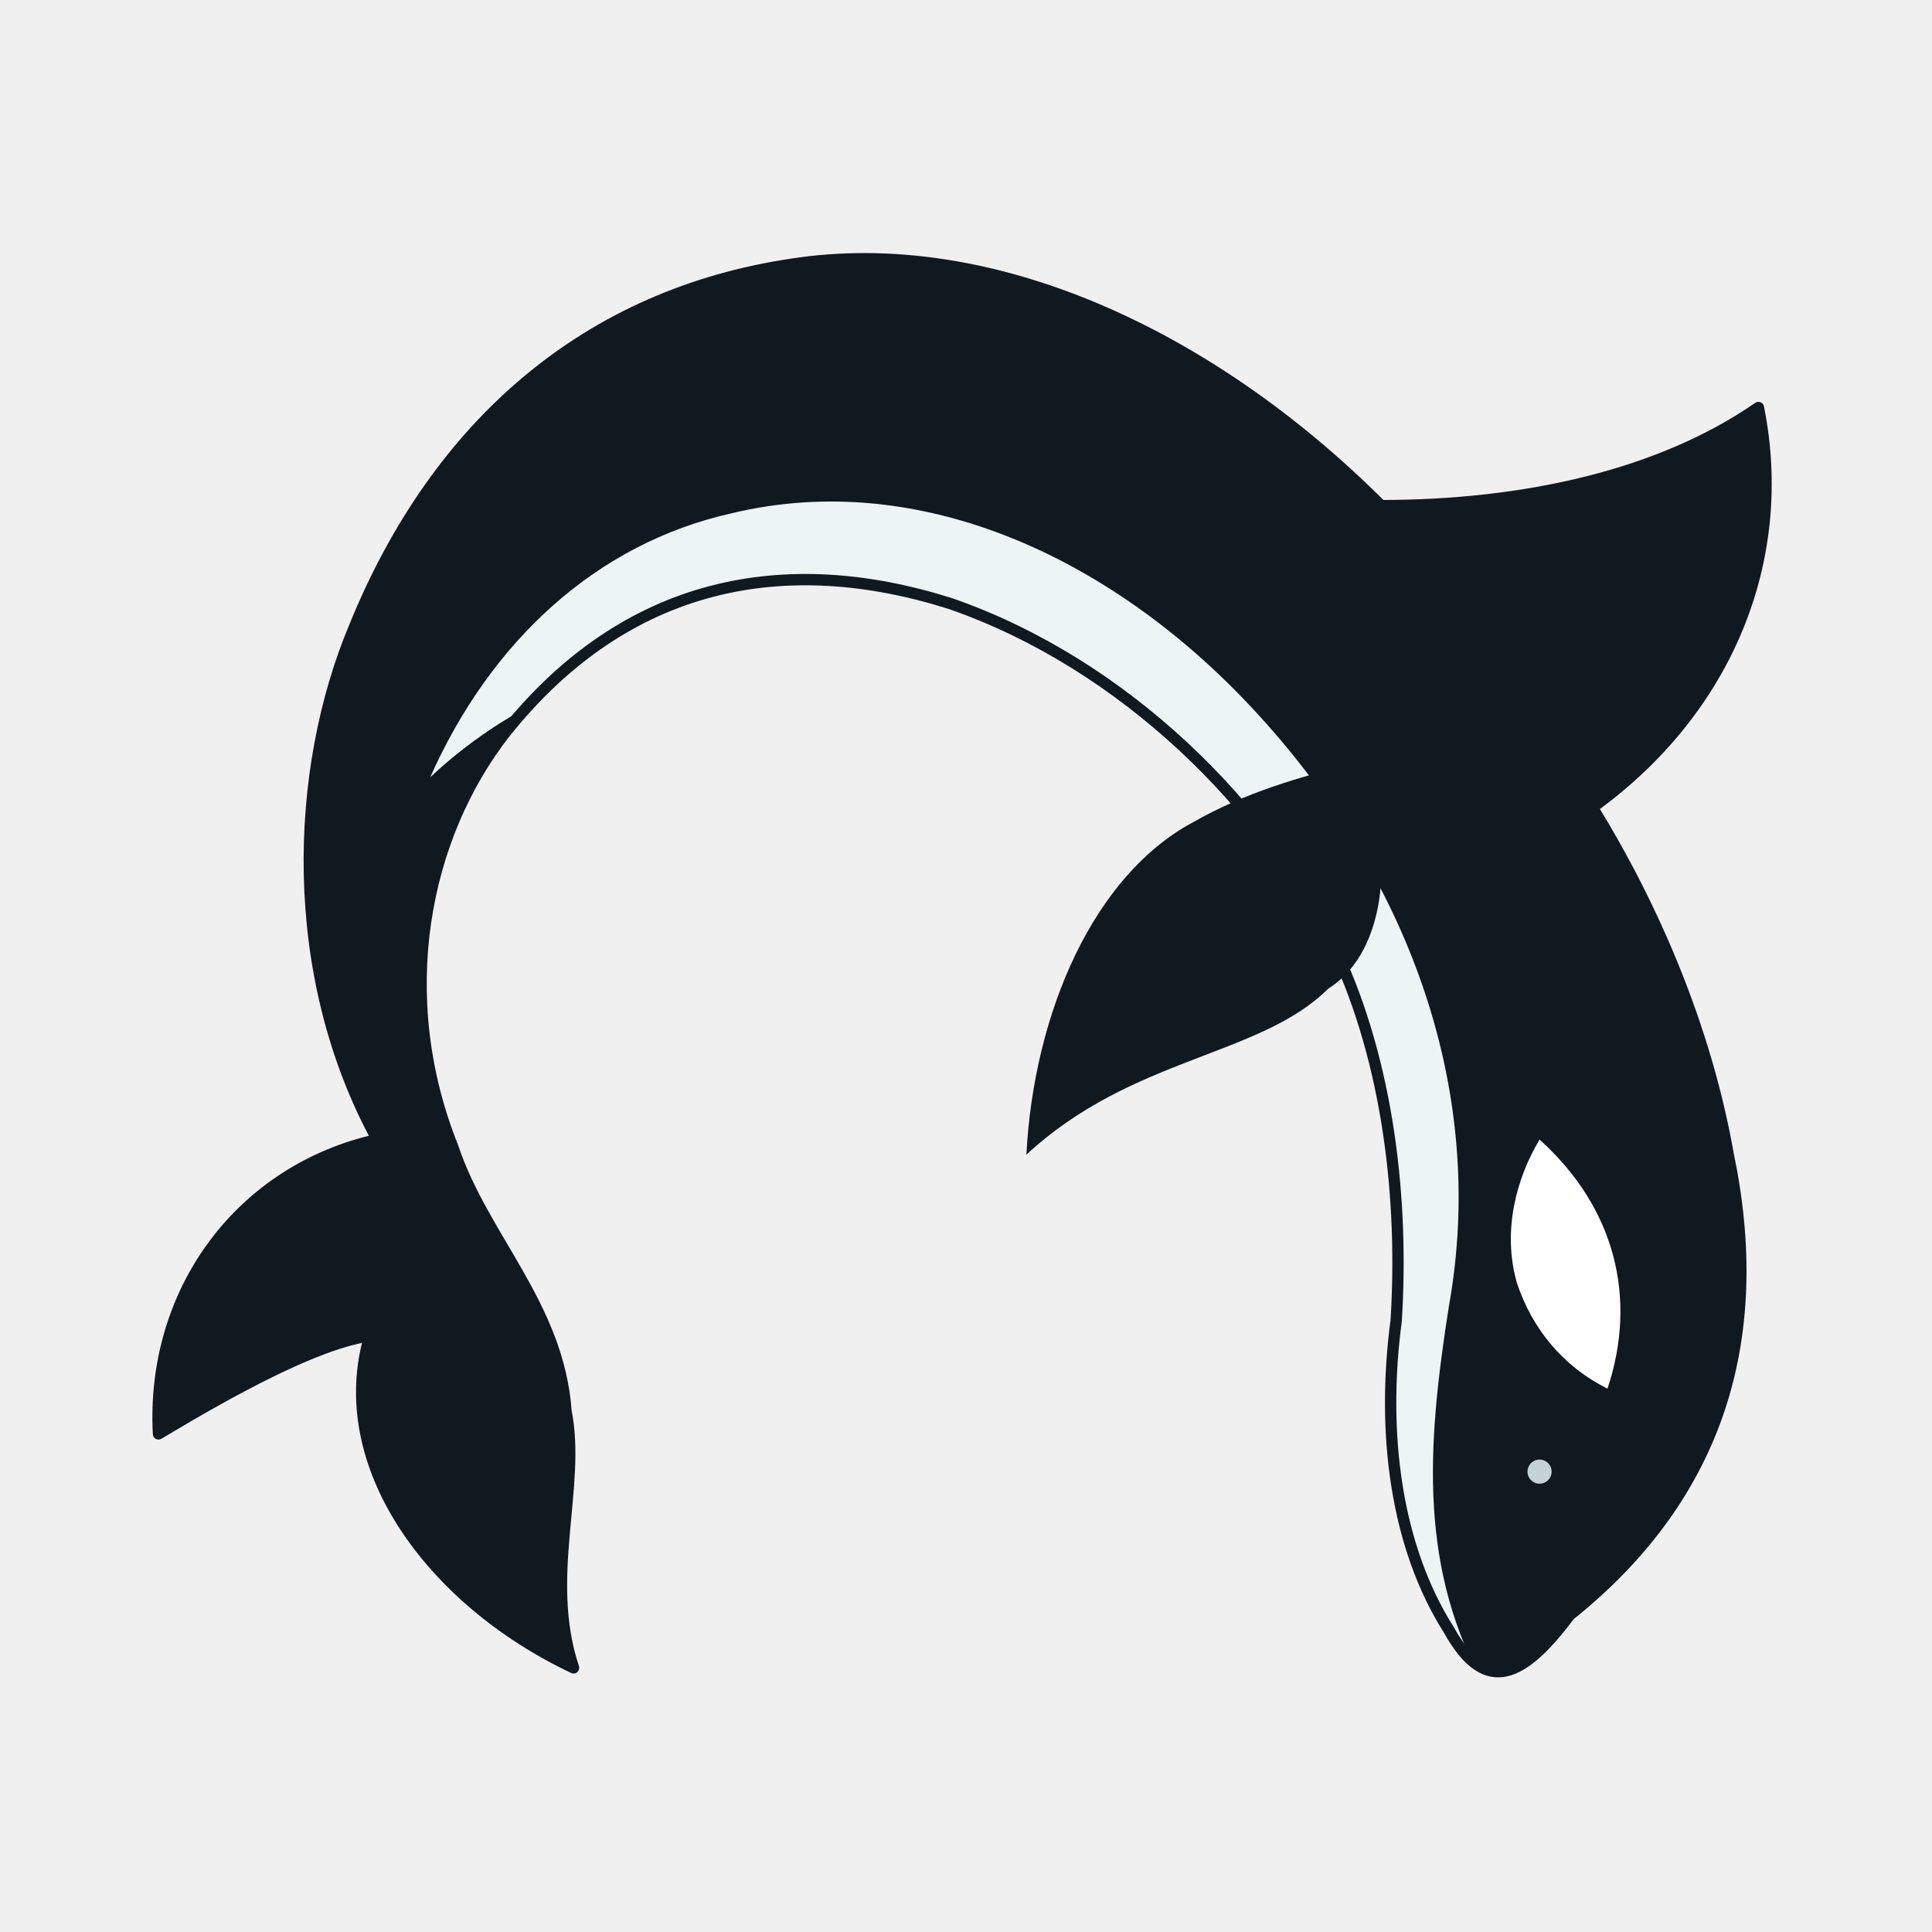
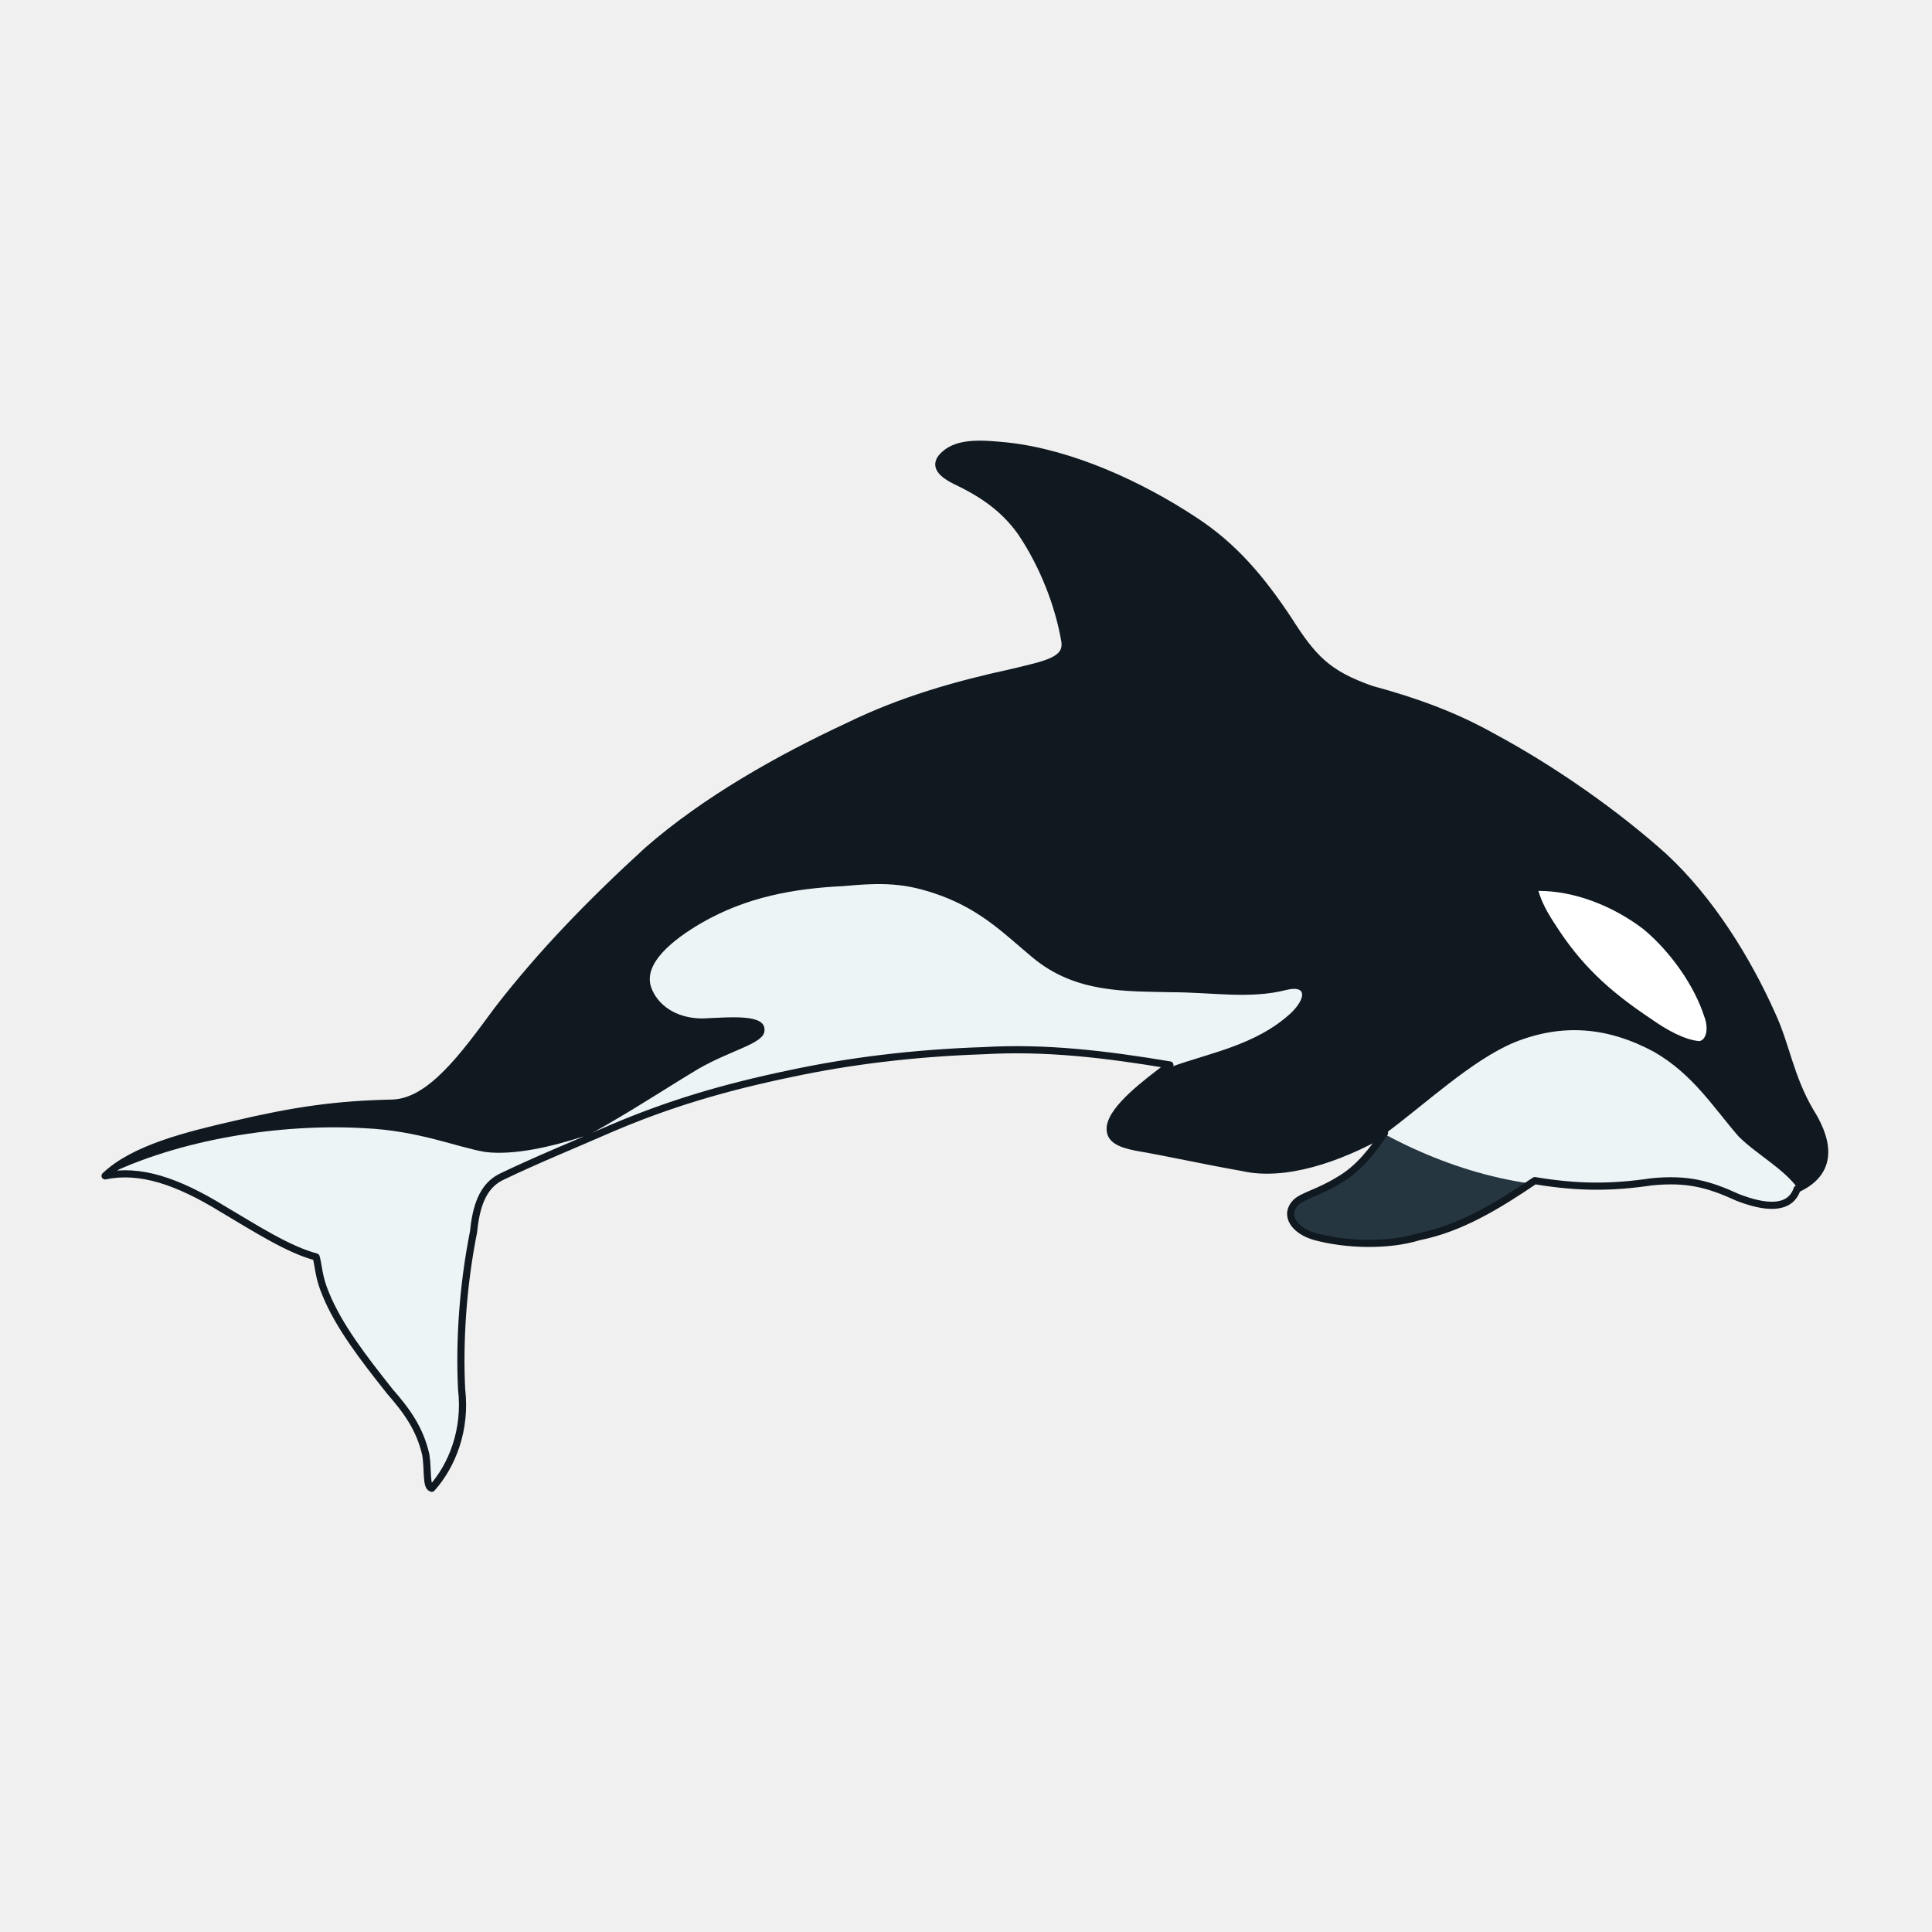
<svg xmlns="http://www.w3.org/2000/svg" width="256" height="256" viewBox="0 0 256 256" role="img" aria-labelledby="title description">
  <defs>
-     <path id="body" d="M214 48       C198 28 177 22 153 27 C136 30 120 37 107 45       C94 27 74 19 54 23 C63 36 67 54 67 73       C44 96 31 125 35 151 C39 178 56 198 83 209       C102 217 129 218 151 206 C155 224 171 236 190 235       C184 225 178 214 177 207 C194 212 212 199 221 180       C209 184 197 179 187 181 C173 182 164 192 152 196       C132 204 111 200 97 189 C77 173 73 152 80 130       C88 107 107 88 126 79 C141 72 159 70 175 71       C190 73 205 71 216 64 C225 59 222 54 214 48Z" />
+     <path id="body" d="M22 778       C46 755 91 744 130 735 C181 723 216 718 263 717       C295 716 323 677 351 639 C388 591 430 548 477 505       C525 463 587 428 645 401 C690 379 736 366 782 356       C811 349 829 346 827 330 C822 300 809 266 790 238       C775 217 756 205 735 195 C721 188 717 181 726 173       C738 162 759 164 779 166 C833 172 891 199 935 228       C969 250 992 278 1014 311 C1035 344 1047 357 1084 370       C1121 380 1154 392 1186 410 C1238 438 1290 475 1329 510       C1368 546 1399 596 1420 643 C1432 669 1435 695 1452 724       C1464 743 1476 773 1441 789 C1435 807 1414 805 1391 796       C1367 785 1349 780 1319 783 C1285 788 1257 788 1221 782       C1190 803 1159 822 1124 829 C1098 837 1063 836 1037 829       C1019 824 1011 811 1020 801 C1025 795 1040 792 1056 782       C1074 772 1086 755 1095 742 C1056 764 1011 779 976 771       C942 765 911 758 887 754 C872 751 864 747 865 737       C867 721 895 700 915 685 C861 676 811 670 759 673       C699 675 645 682 598 692 C540 704 494 718 447 738       C415 752 383 765 354 779 C338 787 333 805 331 825       C322 870 319 917 321 957 C325 991 313 1021 296 1040       C291 1039 293 1025 291 1012 C286 990 275 975 261 959       C238 930 218 904 207 877 C201 863 201 853 199 846       C176 840 148 822 121 806 C82 782 51 772 22 778Z" />
    <clipPath id="body-clip">
      <use href="#body" />
    </clipPath>
  </defs>
-   <g transform="rotate(90 128 128)">
+   <g transform="translate(128 128) scale(.158) translate(-744 -602)">
    <use href="#body" fill="#101820" />
-     <path fill="#edf4f6" clip-path="url(#body-clip)" d="M224 59       C208 68 192 67 173 64 C145 59 117 69 95 89       C74 108 62 134 68 159 C72 177 85 191 103 199       C87 182 81 156 91 132 C103 104 132 85 160 79       C181 75 211 80 224 65Z" />
-     <use href="#body" fill="none" stroke="#101820" stroke-width="1.5" stroke-linejoin="round" />
-     <path fill="#101820" d="M101 76       C112 71 126 72 131 80 C140 89 140 106 153 120       C134 119 116 111 109 98 C105 91 103 84 101 76Z" />
-     <path fill="#fff" d="M151 52       C160 42 172 39 184 43 C181 49 176 53 170 55       C163 57 156 55 151 52Z" />
-     <circle cx="195" cy="52" r="1.6" fill="#c5d2d7" />
+     <g clip-path="url(#body-clip)">
+       <path fill="#edf4f6" d="M20 779         C84 747 170 734 239 738 C285 740 317 754 341 758         C366 761 398 753 423 745 L443 791 L312 1050 H10Z" />
+       <path fill="#edf4f6" d="M346 781         C420 754 473 716 520 688 C548 672 575 667 575 656         C576 642 547 645 523 646 C500 646 485 634 480 620         C473 600 498 580 522 566 C560 544 600 537 641 535         C674 532 693 532 723 543 C758 556 777 576 800 595         C836 625 878 623 916 624 C951 624 982 630 1013 622         C1030 618 1029 629 1017 641 C987 669 947 675 915 687         C858 689 787 686 730 691 C608 700 485 741 346 791Z" />
+       <path fill="#253641" d="M1094 742         C1125 752 1176 776 1224 782 C1184 817 1134 839 1086 841         C1050 842 1019 827 1009 806 C1047 790 1075 768 1094 742Z" />
+       <path fill="#edf4f6" d="M1095 743         C1129 718 1168 681 1204 666 C1244 650 1282 653 1321 674         C1354 693 1371 721 1392 745 C1407 760 1430 772 1442 789         C1435 810 1412 811 1383 798 C1355 783 1326 780 1292 785         C1226 794 1156 776 1095 743Z" />
+     </g>
+     <use href="#body" fill="none" stroke="#101820" stroke-width="6" stroke-linejoin="round" />
+     <path fill="#fff" d="M1224 539       C1255 539 1287 552 1312 571 C1335 590 1355 619 1363 644       C1367 654 1365 664 1359 665 C1347 664 1332 656 1318 646       C1282 622 1259 600 1238 567 C1232 558 1227 549 1224 539Z" />
  </g>
</svg>
